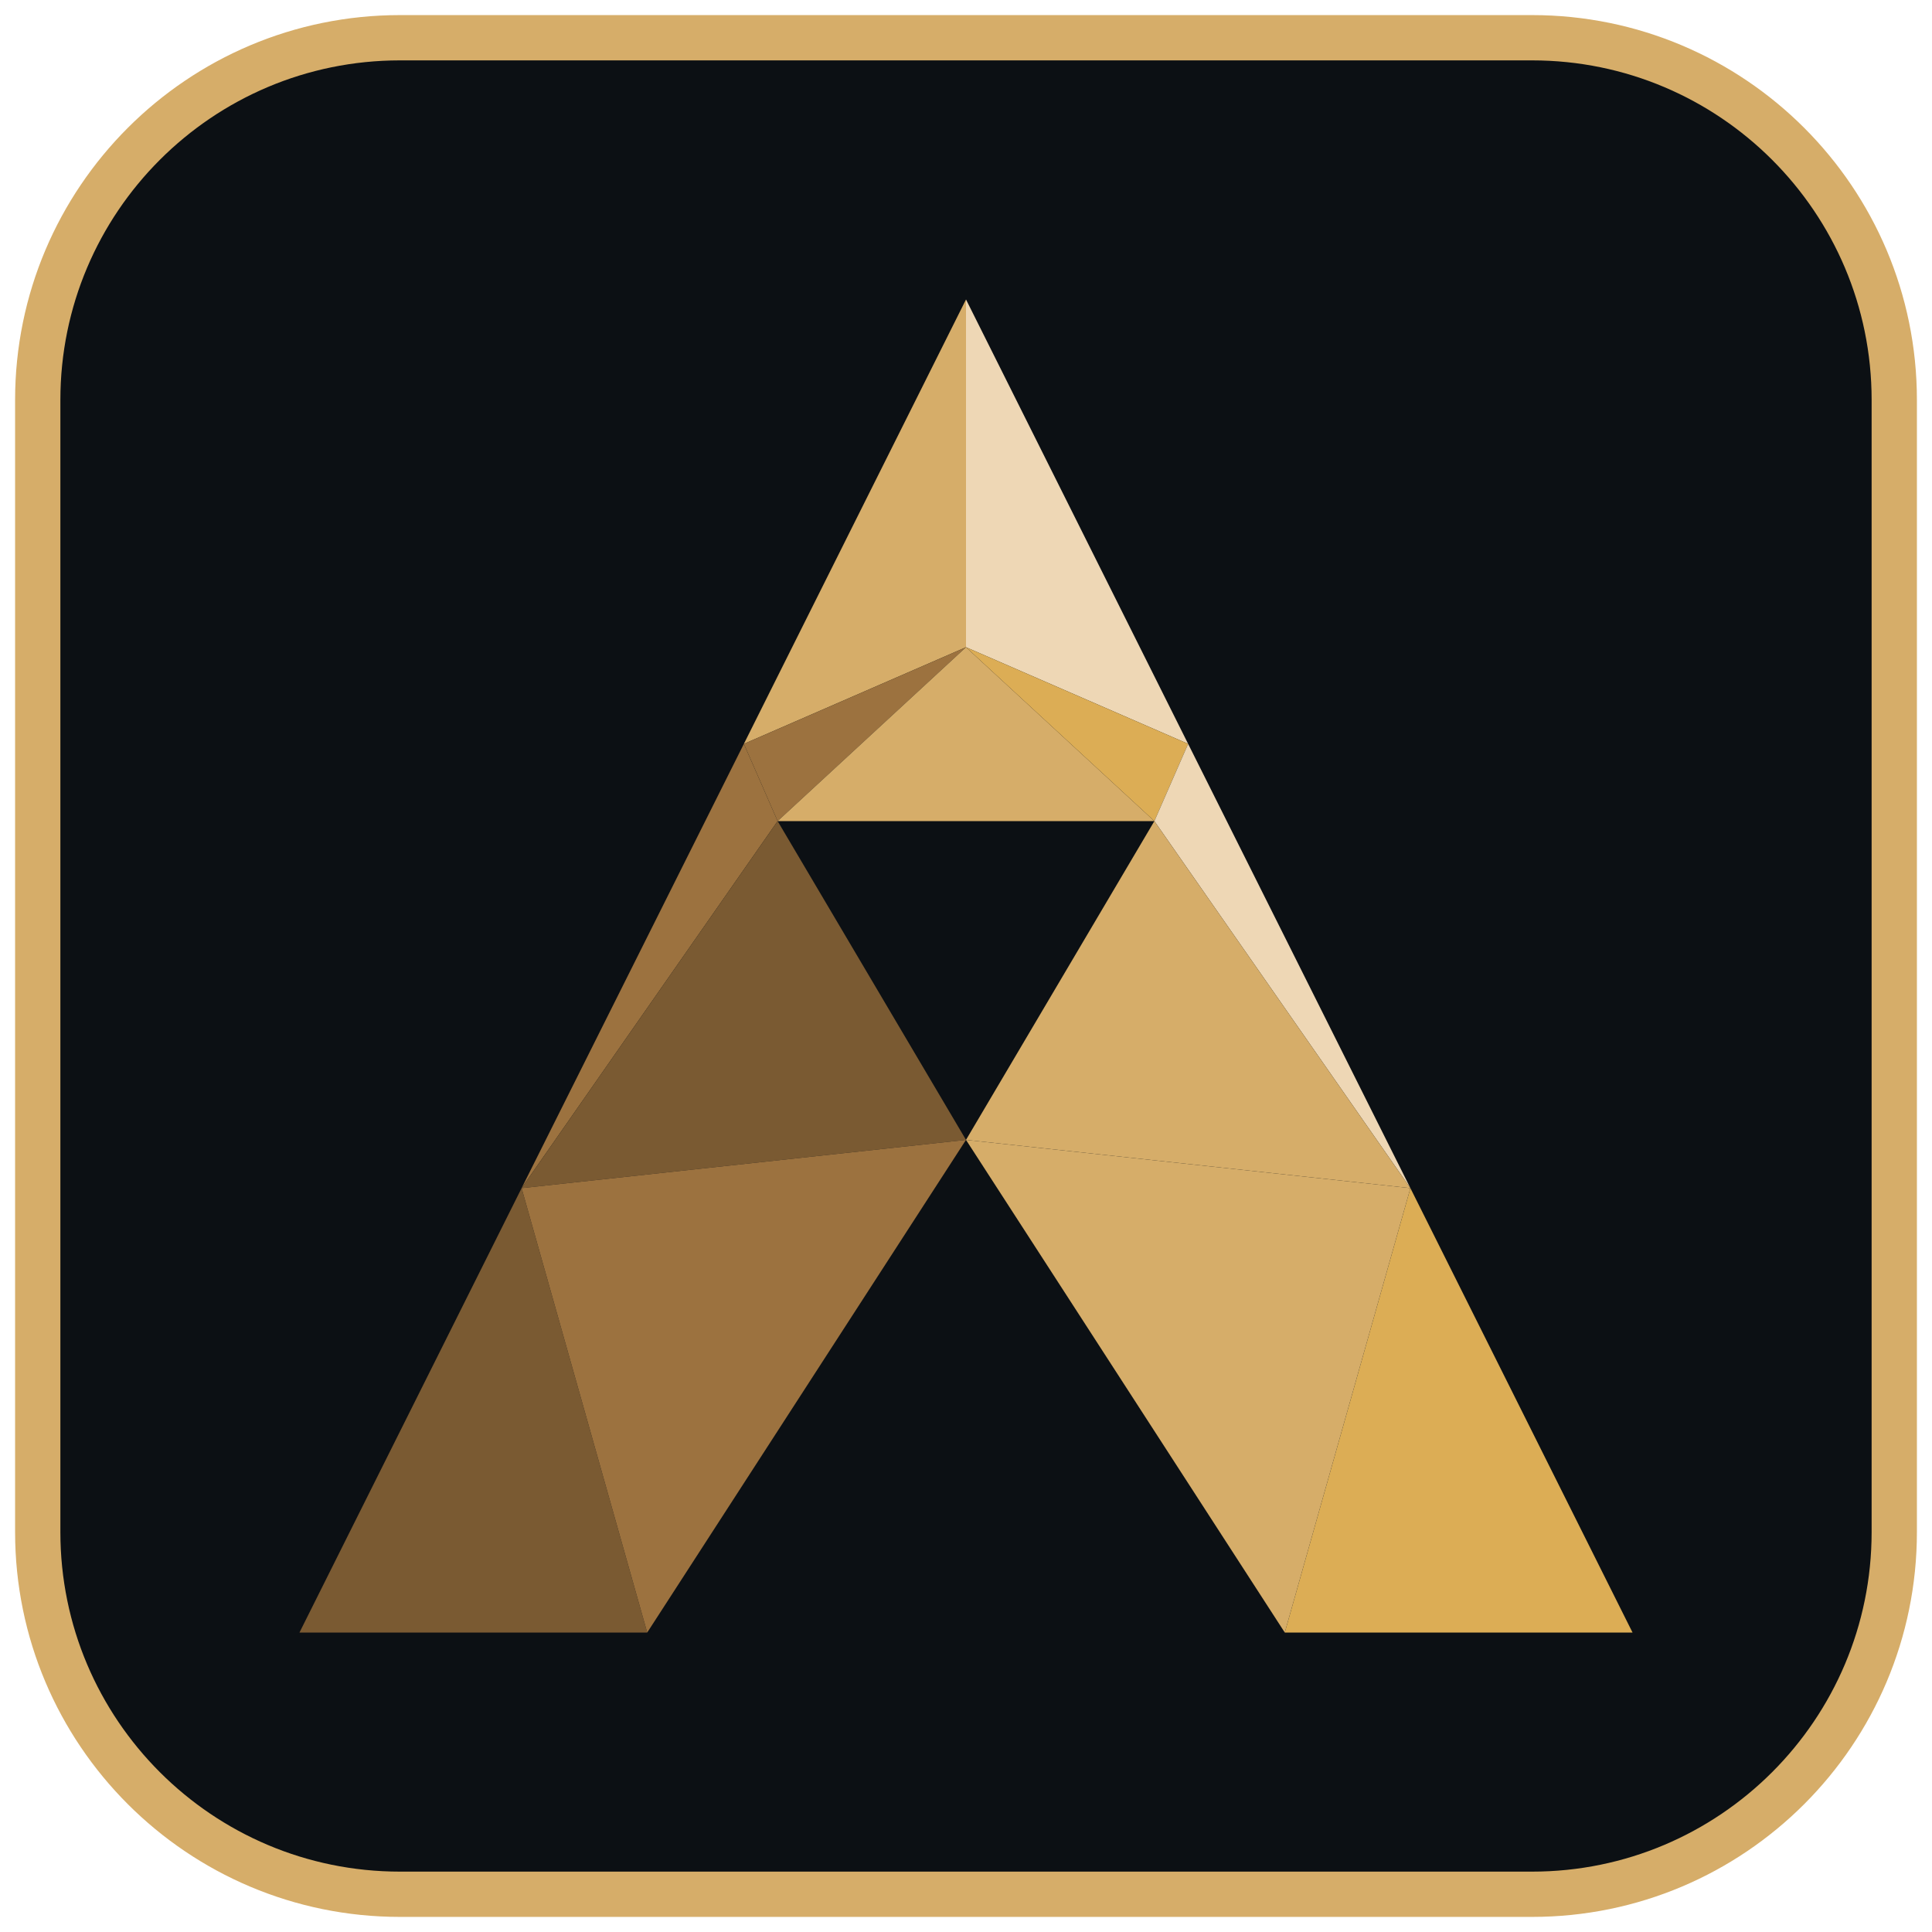
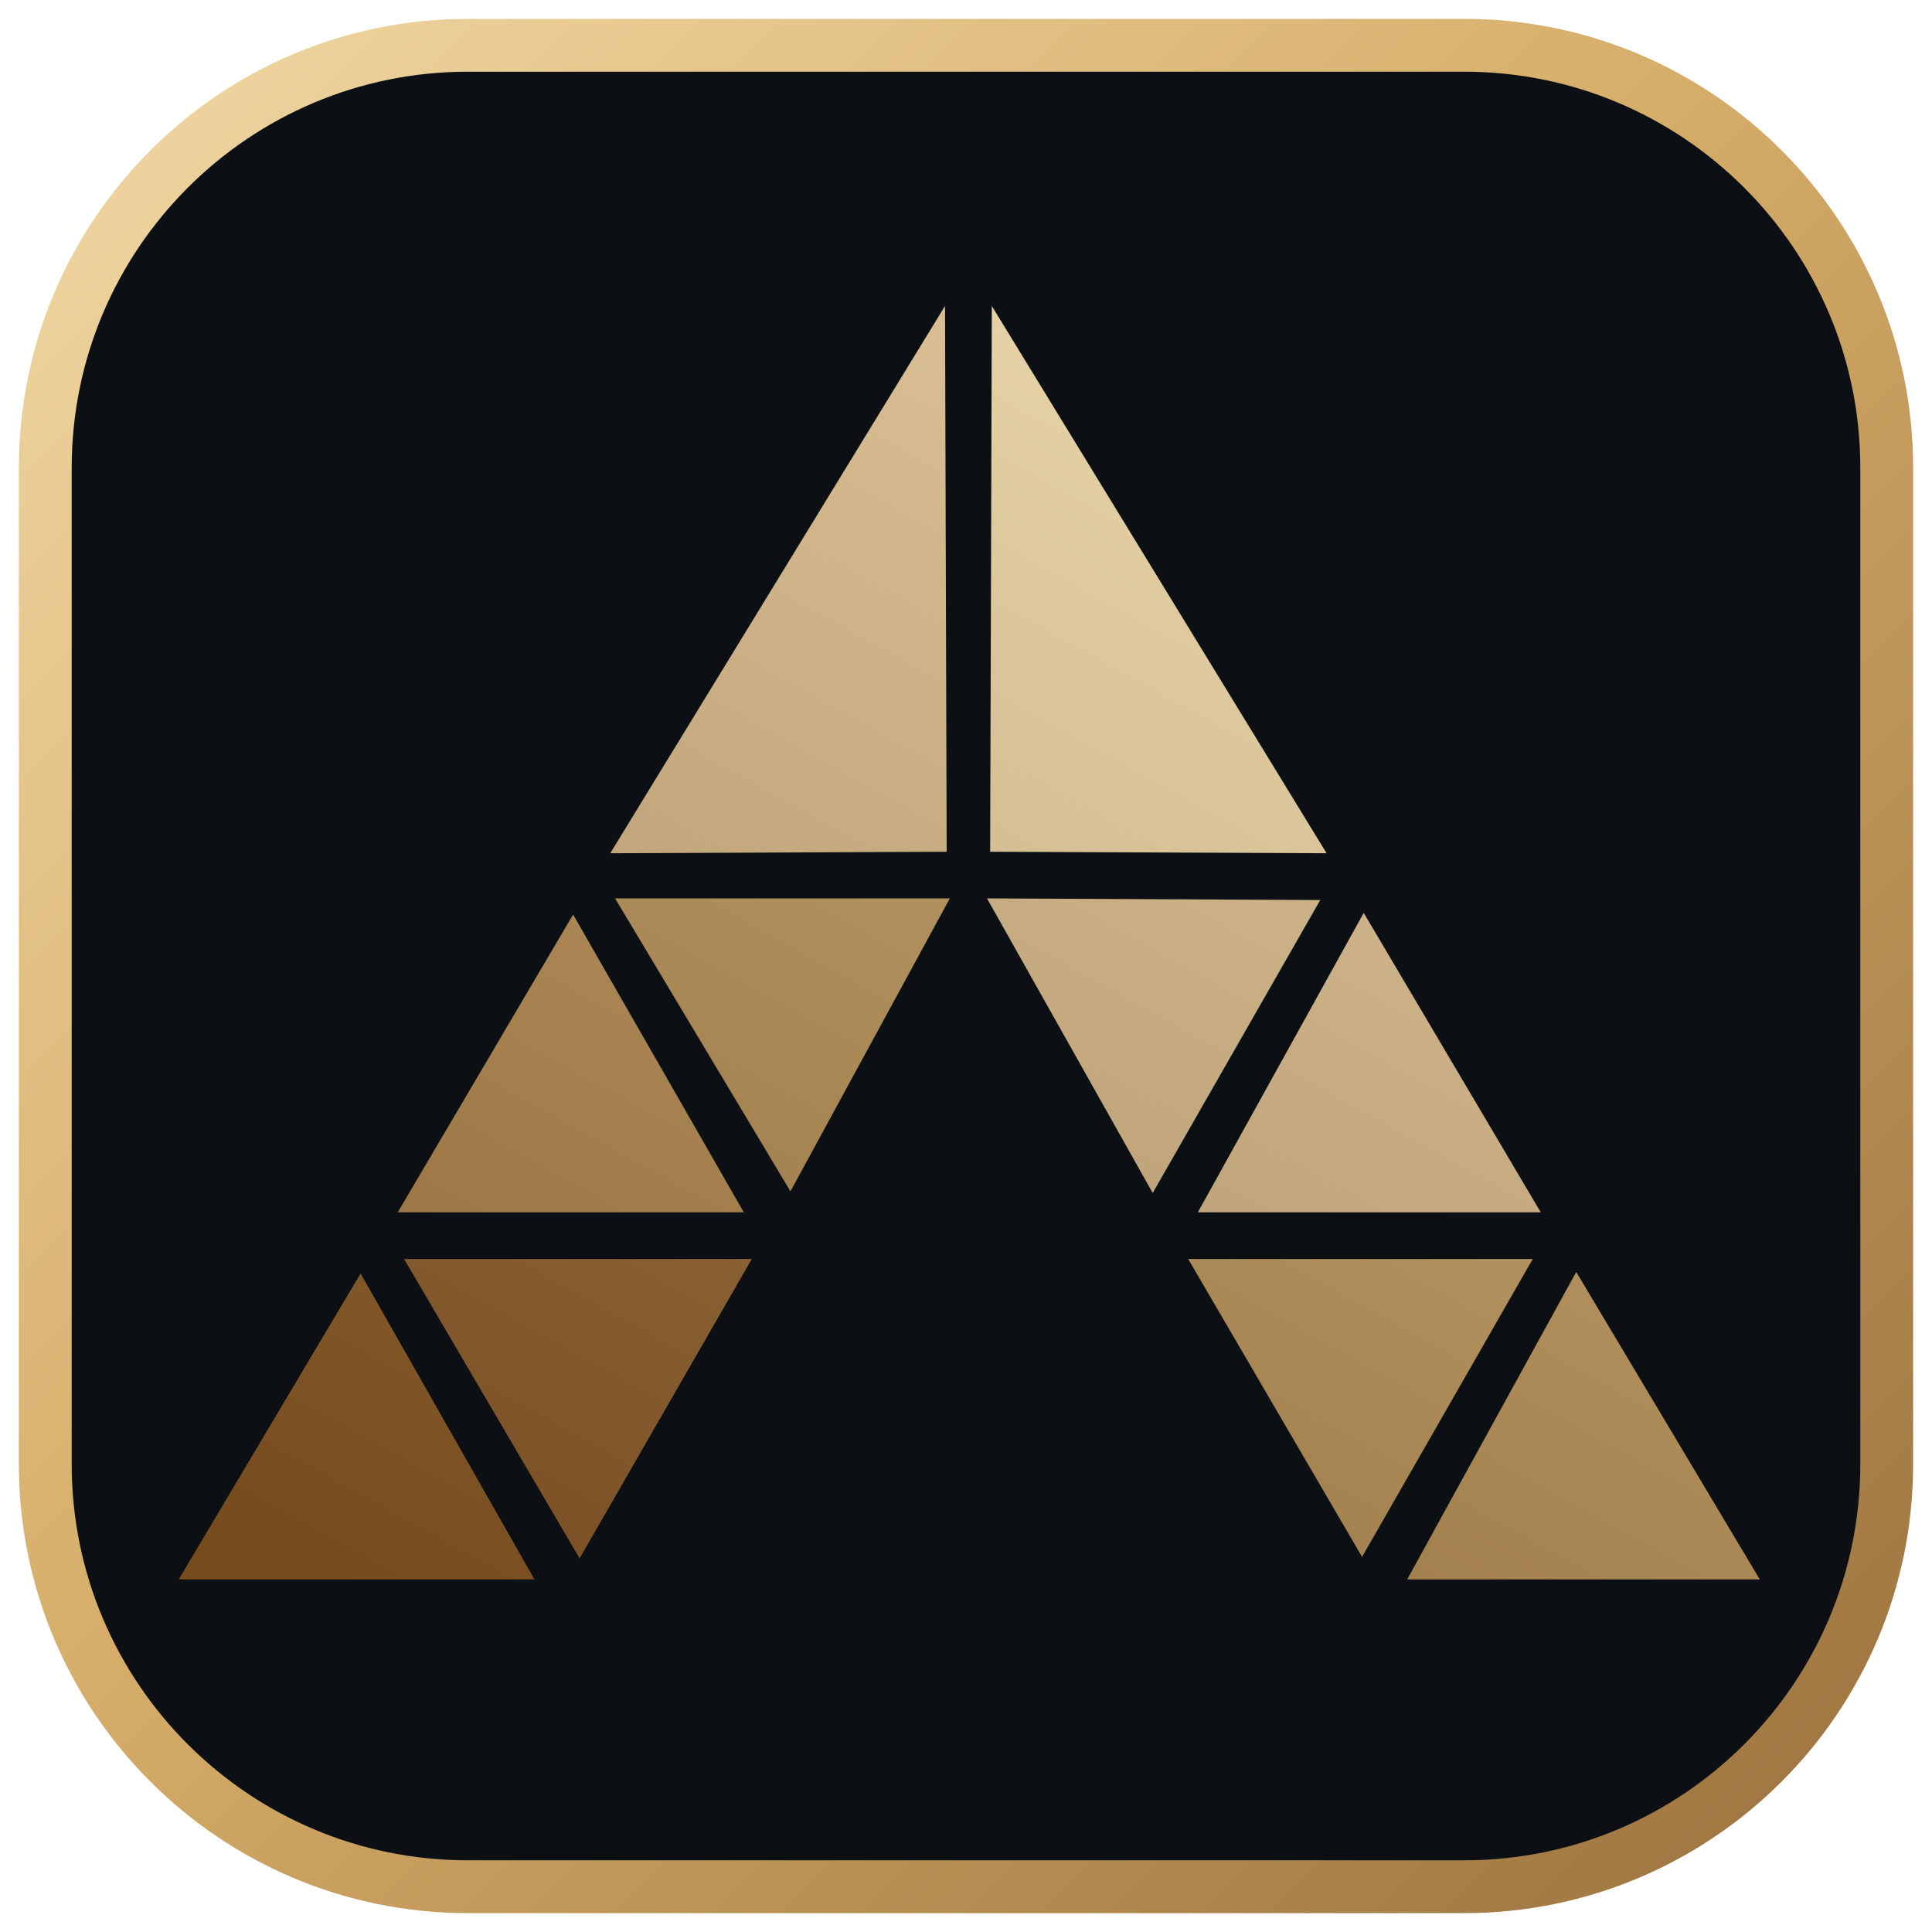
<svg xmlns="http://www.w3.org/2000/svg" viewBox="0 0 128 128" role="img" aria-label="Upside Lab">
-   <rect x="2.5" y="2.5" width="123" height="123" rx="24" ry="24" fill="#0C1014" stroke="#D6AD69" stroke-width="3" />
-   <g transform="translate(16, 16) scale(0.96)">
-     <polygon points="50.00,4.00 34.67,34.67 50.00,28.00" fill="#D6AD69" />
-     <polygon points="50.00,4.00 50.00,28.00 65.33,34.67" fill="#EED7B5" />
-     <polygon points="34.67,34.67 37.00,40.00 50.00,28.00" fill="#9C723F" />
-     <polygon points="50.00,28.00 37.00,40.00 63.00,40.00" fill="#D6AD69" />
-     <polygon points="50.00,28.00 63.00,40.00 65.33,34.67" fill="#DCAD55" />
-     <polygon points="34.67,34.67 19.33,65.33 37.00,40.00" fill="#9C723F" />
-     <polygon points="37.00,40.00 19.33,65.33 50.00,62.00" fill="#7A5A32" />
-     <polygon points="65.33,34.67 63.00,40.00 80.67,65.33" fill="#EED7B5" />
-     <polygon points="63.00,40.00 50.00,62.00 80.67,65.33" fill="#D6AD69" />
-     <polygon points="19.33,65.33 4.00,96.00 28.00,96.00" fill="#7A5A32" />
-     <polygon points="19.33,65.33 28.00,96.00 50.00,62.00" fill="#9C723F" />
-     <polygon points="80.67,65.33 72.00,96.00 96.00,96.00" fill="#DCAD55" />
-     <polygon points="80.67,65.33 50.00,62.00 72.00,96.00" fill="#D6AD69" />
-   </g>
+   <defs>
+     <linearGradient id="rim" x1="0" y1="0" x2="1" y2="1">
+       <stop offset="0" stop-color="#F0D7A4" />
+       <stop offset="0.45" stop-color="#D6AD69" />
+       <stop offset="1" stop-color="#9C723F" />
+     </linearGradient>
+     <linearGradient id="f0" x1="78" y1="18" x2="28" y2="108" gradientUnits="userSpaceOnUse">
+       <stop offset="0" stop-color="#dfc59a" />
+       <stop offset="1" stop-color="#a6875d" />
+     </linearGradient>
+     <linearGradient id="f1" x1="78" y1="18" x2="28" y2="108" gradientUnits="userSpaceOnUse">
+       <stop offset="0" stop-color="#ead6ab" />
+       <stop offset="1" stop-color="#b29a6f" />
+     </linearGradient>
+     <linearGradient id="f2" x1="78" y1="18" x2="28" y2="108" gradientUnits="userSpaceOnUse">
+       <stop offset="0" stop-color="#caac7a" />
+       <stop offset="1" stop-color="#8f6b3a" />
+     </linearGradient>
+     <linearGradient id="f3" x1="78" y1="18" x2="28" y2="108" gradientUnits="userSpaceOnUse">
+       <stop offset="0" stop-color="#dfc59b" />
+       <stop offset="1" stop-color="#a5875e" />
+     </linearGradient>
+     <linearGradient id="f4" x1="78" y1="18" x2="28" y2="108" gradientUnits="userSpaceOnUse">
+       <stop offset="0" stop-color="#dec59b" />
+       <stop offset="1" stop-color="#a5875e" />
+     </linearGradient>
+     <linearGradient id="f5" x1="78" y1="18" x2="28" y2="108" gradientUnits="userSpaceOnUse">
+       <stop offset="0" stop-color="#caaa77" />
+       <stop offset="1" stop-color="#8e6937" />
+     </linearGradient>
+     <linearGradient id="f6" x1="78" y1="18" x2="28" y2="108" gradientUnits="userSpaceOnUse">
+       <stop offset="0" stop-color="#b38e62" />
+       <stop offset="1" stop-color="#764b1f" />
+     </linearGradient>
+     <linearGradient id="f7" x1="78" y1="18" x2="28" y2="108" gradientUnits="userSpaceOnUse">
+       <stop offset="0" stop-color="#cbad7b" />
+       <stop offset="1" stop-color="#906d3b" />
+     </linearGradient>
+     <linearGradient id="f8" x1="78" y1="18" x2="28" y2="108" gradientUnits="userSpaceOnUse">
+       <stop offset="0" stop-color="#caab79" />
+       <stop offset="1" stop-color="#8f6b39" />
+     </linearGradient>
+     <linearGradient id="f9" x1="78" y1="18" x2="28" y2="108" gradientUnits="userSpaceOnUse">
+       <stop offset="0" stop-color="#b38e61" />
+       <stop offset="1" stop-color="#764b1e" />
+     </linearGradient>
+   </defs>
+   <rect x="3" y="3" width="122" height="122" rx="28" ry="28" fill="#0C1014" stroke="url(#rim)" stroke-width="3.5" />
+   <polygon points="62.61,20.27 62.72,56.43 40.43,56.53" fill="url(#f0)" />
+   <polygon points="65.71,20.27 87.89,56.53 65.60,56.43" fill="url(#f1)" />
+   <polygon points="40.75,59.52 62.93,59.52 52.37,78.93" fill="url(#f2)" />
+   <polygon points="65.39,59.52 87.47,59.63 76.37,79.04" fill="url(#f3)" />
+   <polygon points="90.35,60.48 102.08,80.32 79.36,80.32" fill="url(#f4)" />
+   <polygon points="37.97,60.59 49.28,80.32 26.35,80.32" fill="url(#f5)" />
+   <polygon points="26.77,83.41 49.81,83.41 38.40,103.25" fill="url(#f6)" />
+   <polygon points="78.72,83.41 101.55,83.41 90.24,103.15" fill="url(#f7)" />
+   <polygon points="104.43,84.27 116.59,104.64 93.23,104.64" fill="url(#f8)" />
+   <polygon points="23.89,84.37 35.41,104.64 11.84,104.64" fill="url(#f9)" />
</svg>
